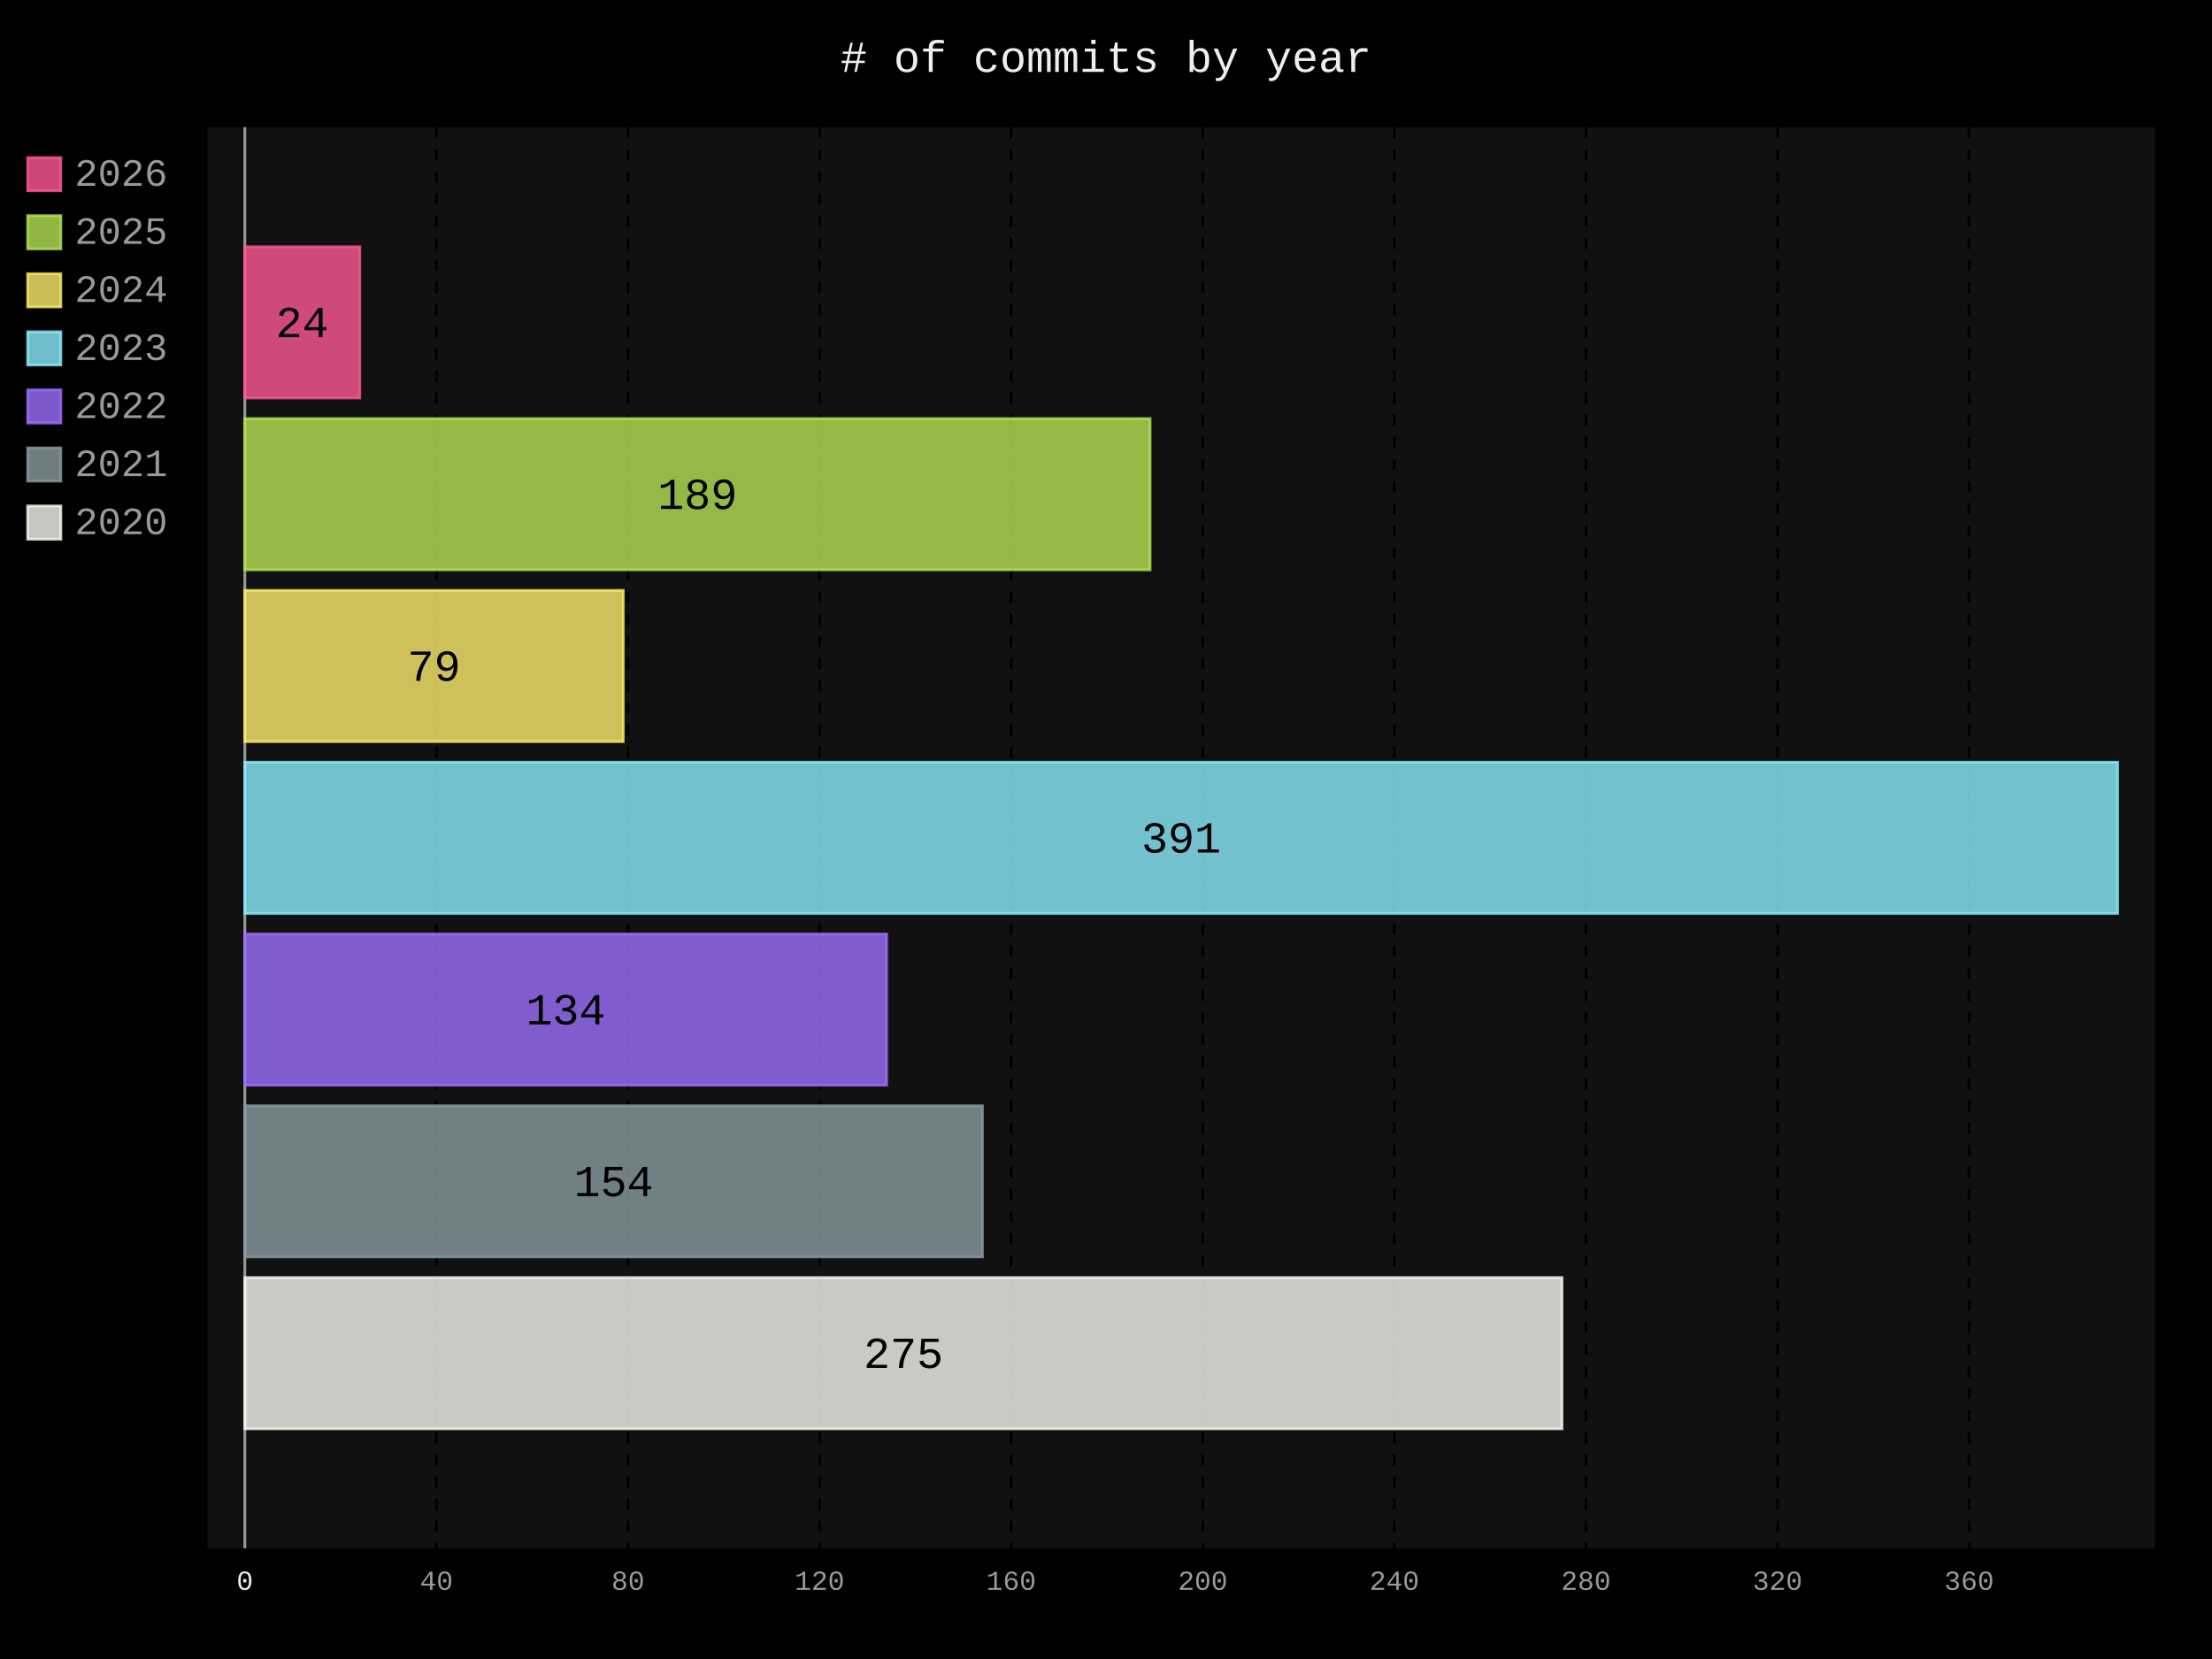
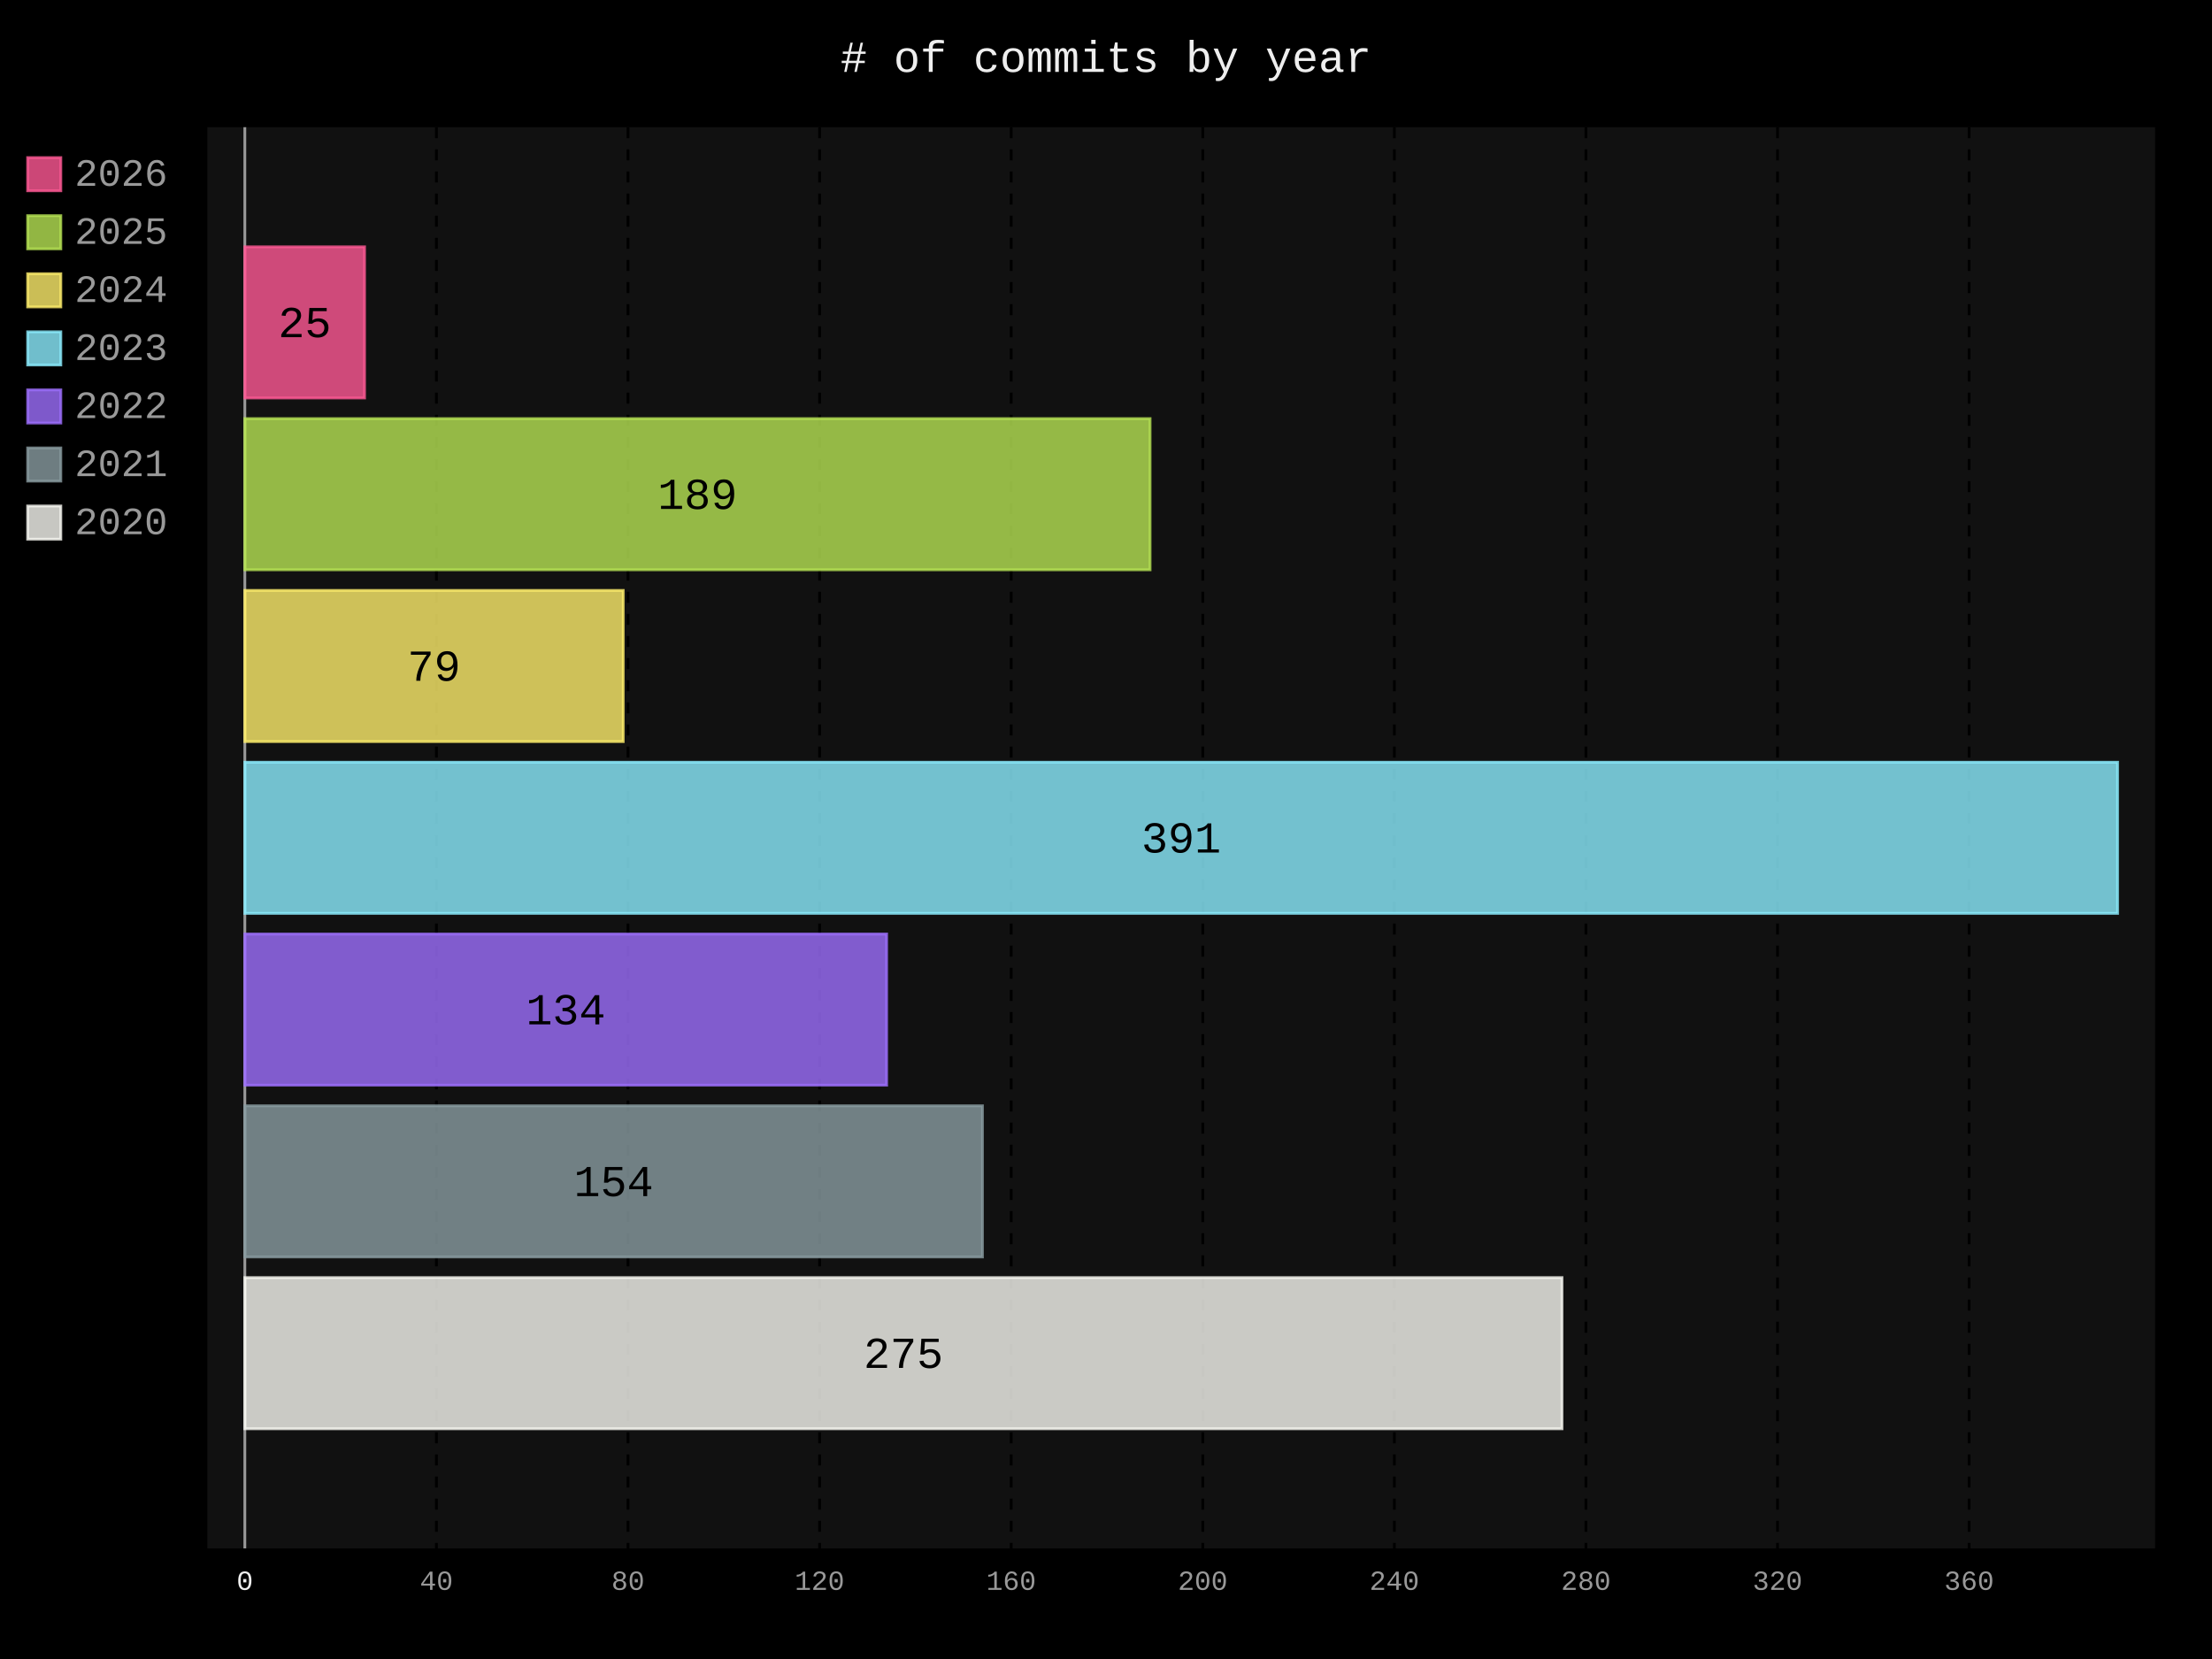
- <svg xmlns="http://www.w3.org/2000/svg" id="chart-78ab733b-2b04-42d1-bb50-eb70b8b181b1" class="pygal-chart" viewBox="0 0 800 600">
+ <svg xmlns="http://www.w3.org/2000/svg" id="chart-fb462fdc-8da7-4b30-b6f3-4ab046b44967" class="pygal-chart" viewBox="0 0 800 600">
  <defs>
-     <style type="text/css">#chart-78ab733b-2b04-42d1-bb50-eb70b8b181b1{-webkit-user-select:none;-webkit-font-smoothing:antialiased;font-family:Consolas,"Liberation Mono",Menlo,Courier,monospace}#chart-78ab733b-2b04-42d1-bb50-eb70b8b181b1 .title{font-family:Consolas,"Liberation Mono",Menlo,Courier,monospace;font-size:16px}#chart-78ab733b-2b04-42d1-bb50-eb70b8b181b1 .legends .legend text{font-family:Consolas,"Liberation Mono",Menlo,Courier,monospace;font-size:14px}#chart-78ab733b-2b04-42d1-bb50-eb70b8b181b1 .axis text{font-family:Consolas,"Liberation Mono",Menlo,Courier,monospace;font-size:10px}#chart-78ab733b-2b04-42d1-bb50-eb70b8b181b1 .axis text.major{font-family:Consolas,"Liberation Mono",Menlo,Courier,monospace;font-size:10px}#chart-78ab733b-2b04-42d1-bb50-eb70b8b181b1 .text-overlay text.value{font-family:Consolas,"Liberation Mono",Menlo,Courier,monospace;font-size:16px}#chart-78ab733b-2b04-42d1-bb50-eb70b8b181b1 .text-overlay text.label{font-family:Consolas,"Liberation Mono",Menlo,Courier,monospace;font-size:10px}#chart-78ab733b-2b04-42d1-bb50-eb70b8b181b1 .tooltip{font-family:Consolas,"Liberation Mono",Menlo,Courier,monospace;font-size:14px}#chart-78ab733b-2b04-42d1-bb50-eb70b8b181b1 text.no_data{font-family:Consolas,"Liberation Mono",Menlo,Courier,monospace;font-size:64px}
- #chart-78ab733b-2b04-42d1-bb50-eb70b8b181b1{background-color:black}#chart-78ab733b-2b04-42d1-bb50-eb70b8b181b1 path,#chart-78ab733b-2b04-42d1-bb50-eb70b8b181b1 line,#chart-78ab733b-2b04-42d1-bb50-eb70b8b181b1 rect,#chart-78ab733b-2b04-42d1-bb50-eb70b8b181b1 circle{-webkit-transition:250ms;-moz-transition:250ms;transition:250ms}#chart-78ab733b-2b04-42d1-bb50-eb70b8b181b1 .graph &gt; .background{fill:black}#chart-78ab733b-2b04-42d1-bb50-eb70b8b181b1 .plot &gt; .background{fill:#111}#chart-78ab733b-2b04-42d1-bb50-eb70b8b181b1 .graph{fill:#999}#chart-78ab733b-2b04-42d1-bb50-eb70b8b181b1 text.no_data{fill:#eee}#chart-78ab733b-2b04-42d1-bb50-eb70b8b181b1 .title{fill:#eee}#chart-78ab733b-2b04-42d1-bb50-eb70b8b181b1 .legends .legend text{fill:#999}#chart-78ab733b-2b04-42d1-bb50-eb70b8b181b1 .legends .legend:hover text{fill:#eee}#chart-78ab733b-2b04-42d1-bb50-eb70b8b181b1 .axis .line{stroke:#eee}#chart-78ab733b-2b04-42d1-bb50-eb70b8b181b1 .axis .guide.line{stroke:#555}#chart-78ab733b-2b04-42d1-bb50-eb70b8b181b1 .axis .major.line{stroke:#999}#chart-78ab733b-2b04-42d1-bb50-eb70b8b181b1 .axis text.major{fill:#eee}#chart-78ab733b-2b04-42d1-bb50-eb70b8b181b1 .axis.y .guides:hover .guide.line,#chart-78ab733b-2b04-42d1-bb50-eb70b8b181b1 .line-graph .axis.x .guides:hover .guide.line,#chart-78ab733b-2b04-42d1-bb50-eb70b8b181b1 .stackedline-graph .axis.x .guides:hover .guide.line,#chart-78ab733b-2b04-42d1-bb50-eb70b8b181b1 .xy-graph .axis.x .guides:hover .guide.line{stroke:#eee}#chart-78ab733b-2b04-42d1-bb50-eb70b8b181b1 .axis .guides:hover text{fill:#eee}#chart-78ab733b-2b04-42d1-bb50-eb70b8b181b1 .reactive{fill-opacity:.8;stroke-opacity:.8;stroke-width:1}#chart-78ab733b-2b04-42d1-bb50-eb70b8b181b1 .ci{stroke:#999}#chart-78ab733b-2b04-42d1-bb50-eb70b8b181b1 .reactive.active,#chart-78ab733b-2b04-42d1-bb50-eb70b8b181b1 .active .reactive{fill-opacity:.4;stroke-opacity:.9;stroke-width:4}#chart-78ab733b-2b04-42d1-bb50-eb70b8b181b1 .ci .reactive.active{stroke-width:1.5}#chart-78ab733b-2b04-42d1-bb50-eb70b8b181b1 .series text{fill:#eee}#chart-78ab733b-2b04-42d1-bb50-eb70b8b181b1 .tooltip rect{fill:#111;stroke:#eee;-webkit-transition:opacity 250ms;-moz-transition:opacity 250ms;transition:opacity 250ms}#chart-78ab733b-2b04-42d1-bb50-eb70b8b181b1 .tooltip .label{fill:#999}#chart-78ab733b-2b04-42d1-bb50-eb70b8b181b1 .tooltip .label{fill:#999}#chart-78ab733b-2b04-42d1-bb50-eb70b8b181b1 .tooltip .legend{font-size:.8em;fill:#555}#chart-78ab733b-2b04-42d1-bb50-eb70b8b181b1 .tooltip .x_label{font-size:.6em;fill:#eee}#chart-78ab733b-2b04-42d1-bb50-eb70b8b181b1 .tooltip .xlink{font-size:.5em;text-decoration:underline}#chart-78ab733b-2b04-42d1-bb50-eb70b8b181b1 .tooltip .value{font-size:1.5em}#chart-78ab733b-2b04-42d1-bb50-eb70b8b181b1 .bound{font-size:.5em}#chart-78ab733b-2b04-42d1-bb50-eb70b8b181b1 .max-value{font-size:.75em;fill:#555}#chart-78ab733b-2b04-42d1-bb50-eb70b8b181b1 .map-element{fill:#111;stroke:#555 !important}#chart-78ab733b-2b04-42d1-bb50-eb70b8b181b1 .map-element .reactive{fill-opacity:inherit;stroke-opacity:inherit}#chart-78ab733b-2b04-42d1-bb50-eb70b8b181b1 .color-0,#chart-78ab733b-2b04-42d1-bb50-eb70b8b181b1 .color-0 a:visited{stroke:#ff5995;fill:#ff5995}#chart-78ab733b-2b04-42d1-bb50-eb70b8b181b1 .color-1,#chart-78ab733b-2b04-42d1-bb50-eb70b8b181b1 .color-1 a:visited{stroke:#b6e354;fill:#b6e354}#chart-78ab733b-2b04-42d1-bb50-eb70b8b181b1 .color-2,#chart-78ab733b-2b04-42d1-bb50-eb70b8b181b1 .color-2 a:visited{stroke:#feed6c;fill:#feed6c}#chart-78ab733b-2b04-42d1-bb50-eb70b8b181b1 .color-3,#chart-78ab733b-2b04-42d1-bb50-eb70b8b181b1 .color-3 a:visited{stroke:#8cedff;fill:#8cedff}#chart-78ab733b-2b04-42d1-bb50-eb70b8b181b1 .color-4,#chart-78ab733b-2b04-42d1-bb50-eb70b8b181b1 .color-4 a:visited{stroke:#9e6ffe;fill:#9e6ffe}#chart-78ab733b-2b04-42d1-bb50-eb70b8b181b1 .color-5,#chart-78ab733b-2b04-42d1-bb50-eb70b8b181b1 .color-5 a:visited{stroke:#899ca1;fill:#899ca1}#chart-78ab733b-2b04-42d1-bb50-eb70b8b181b1 .color-6,#chart-78ab733b-2b04-42d1-bb50-eb70b8b181b1 .color-6 a:visited{stroke:#f8f8f2;fill:#f8f8f2}#chart-78ab733b-2b04-42d1-bb50-eb70b8b181b1 .text-overlay .color-0 text{fill:black}#chart-78ab733b-2b04-42d1-bb50-eb70b8b181b1 .text-overlay .color-1 text{fill:black}#chart-78ab733b-2b04-42d1-bb50-eb70b8b181b1 .text-overlay .color-2 text{fill:black}#chart-78ab733b-2b04-42d1-bb50-eb70b8b181b1 .text-overlay .color-3 text{fill:black}#chart-78ab733b-2b04-42d1-bb50-eb70b8b181b1 .text-overlay .color-4 text{fill:black}#chart-78ab733b-2b04-42d1-bb50-eb70b8b181b1 .text-overlay .color-5 text{fill:black}#chart-78ab733b-2b04-42d1-bb50-eb70b8b181b1 .text-overlay .color-6 text{fill:black}
- #chart-78ab733b-2b04-42d1-bb50-eb70b8b181b1 text.no_data{text-anchor:middle}#chart-78ab733b-2b04-42d1-bb50-eb70b8b181b1 .guide.line{fill:none}#chart-78ab733b-2b04-42d1-bb50-eb70b8b181b1 .centered{text-anchor:middle}#chart-78ab733b-2b04-42d1-bb50-eb70b8b181b1 .title{text-anchor:middle}#chart-78ab733b-2b04-42d1-bb50-eb70b8b181b1 .legends .legend text{fill-opacity:1}#chart-78ab733b-2b04-42d1-bb50-eb70b8b181b1 .axis.x text{text-anchor:middle}#chart-78ab733b-2b04-42d1-bb50-eb70b8b181b1 .axis.x:not(.web) text[transform]{text-anchor:start}#chart-78ab733b-2b04-42d1-bb50-eb70b8b181b1 .axis.x:not(.web) text[transform].backwards{text-anchor:end}#chart-78ab733b-2b04-42d1-bb50-eb70b8b181b1 .axis.y text{text-anchor:end}#chart-78ab733b-2b04-42d1-bb50-eb70b8b181b1 .axis.y text[transform].backwards{text-anchor:start}#chart-78ab733b-2b04-42d1-bb50-eb70b8b181b1 .axis.y2 text{text-anchor:start}#chart-78ab733b-2b04-42d1-bb50-eb70b8b181b1 .axis.y2 text[transform].backwards{text-anchor:end}#chart-78ab733b-2b04-42d1-bb50-eb70b8b181b1 .axis .guide.line{stroke-dasharray:4,4;stroke:black}#chart-78ab733b-2b04-42d1-bb50-eb70b8b181b1 .axis .major.guide.line{stroke-dasharray:6,6;stroke:black}#chart-78ab733b-2b04-42d1-bb50-eb70b8b181b1 .horizontal .axis.y .guide.line,#chart-78ab733b-2b04-42d1-bb50-eb70b8b181b1 .horizontal .axis.y2 .guide.line,#chart-78ab733b-2b04-42d1-bb50-eb70b8b181b1 .vertical .axis.x .guide.line{opacity:0}#chart-78ab733b-2b04-42d1-bb50-eb70b8b181b1 .horizontal .axis.always_show .guide.line,#chart-78ab733b-2b04-42d1-bb50-eb70b8b181b1 .vertical .axis.always_show .guide.line{opacity:1 !important}#chart-78ab733b-2b04-42d1-bb50-eb70b8b181b1 .axis.y .guides:hover .guide.line,#chart-78ab733b-2b04-42d1-bb50-eb70b8b181b1 .axis.y2 .guides:hover .guide.line,#chart-78ab733b-2b04-42d1-bb50-eb70b8b181b1 .axis.x .guides:hover .guide.line{opacity:1}#chart-78ab733b-2b04-42d1-bb50-eb70b8b181b1 .axis .guides:hover text{opacity:1}#chart-78ab733b-2b04-42d1-bb50-eb70b8b181b1 .nofill{fill:none}#chart-78ab733b-2b04-42d1-bb50-eb70b8b181b1 .subtle-fill{fill-opacity:.2}#chart-78ab733b-2b04-42d1-bb50-eb70b8b181b1 .dot{stroke-width:1px;fill-opacity:1;stroke-opacity:1}#chart-78ab733b-2b04-42d1-bb50-eb70b8b181b1 .dot.active{stroke-width:5px}#chart-78ab733b-2b04-42d1-bb50-eb70b8b181b1 .dot.negative{fill:transparent}#chart-78ab733b-2b04-42d1-bb50-eb70b8b181b1 text,#chart-78ab733b-2b04-42d1-bb50-eb70b8b181b1 tspan{stroke:none !important}#chart-78ab733b-2b04-42d1-bb50-eb70b8b181b1 .series text.active{opacity:1}#chart-78ab733b-2b04-42d1-bb50-eb70b8b181b1 .tooltip rect{fill-opacity:.95;stroke-width:.5}#chart-78ab733b-2b04-42d1-bb50-eb70b8b181b1 .tooltip text{fill-opacity:1}#chart-78ab733b-2b04-42d1-bb50-eb70b8b181b1 .showable{visibility:hidden}#chart-78ab733b-2b04-42d1-bb50-eb70b8b181b1 .showable.shown{visibility:visible}#chart-78ab733b-2b04-42d1-bb50-eb70b8b181b1 .gauge-background{fill:rgba(229,229,229,1);stroke:none}#chart-78ab733b-2b04-42d1-bb50-eb70b8b181b1 .bg-lines{stroke:black;stroke-width:2px}</style>
+     <style type="text/css">#chart-fb462fdc-8da7-4b30-b6f3-4ab046b44967{-webkit-user-select:none;-webkit-font-smoothing:antialiased;font-family:Consolas,"Liberation Mono",Menlo,Courier,monospace}#chart-fb462fdc-8da7-4b30-b6f3-4ab046b44967 .title{font-family:Consolas,"Liberation Mono",Menlo,Courier,monospace;font-size:16px}#chart-fb462fdc-8da7-4b30-b6f3-4ab046b44967 .legends .legend text{font-family:Consolas,"Liberation Mono",Menlo,Courier,monospace;font-size:14px}#chart-fb462fdc-8da7-4b30-b6f3-4ab046b44967 .axis text{font-family:Consolas,"Liberation Mono",Menlo,Courier,monospace;font-size:10px}#chart-fb462fdc-8da7-4b30-b6f3-4ab046b44967 .axis text.major{font-family:Consolas,"Liberation Mono",Menlo,Courier,monospace;font-size:10px}#chart-fb462fdc-8da7-4b30-b6f3-4ab046b44967 .text-overlay text.value{font-family:Consolas,"Liberation Mono",Menlo,Courier,monospace;font-size:16px}#chart-fb462fdc-8da7-4b30-b6f3-4ab046b44967 .text-overlay text.label{font-family:Consolas,"Liberation Mono",Menlo,Courier,monospace;font-size:10px}#chart-fb462fdc-8da7-4b30-b6f3-4ab046b44967 .tooltip{font-family:Consolas,"Liberation Mono",Menlo,Courier,monospace;font-size:14px}#chart-fb462fdc-8da7-4b30-b6f3-4ab046b44967 text.no_data{font-family:Consolas,"Liberation Mono",Menlo,Courier,monospace;font-size:64px}
+ #chart-fb462fdc-8da7-4b30-b6f3-4ab046b44967{background-color:black}#chart-fb462fdc-8da7-4b30-b6f3-4ab046b44967 path,#chart-fb462fdc-8da7-4b30-b6f3-4ab046b44967 line,#chart-fb462fdc-8da7-4b30-b6f3-4ab046b44967 rect,#chart-fb462fdc-8da7-4b30-b6f3-4ab046b44967 circle{-webkit-transition:250ms;-moz-transition:250ms;transition:250ms}#chart-fb462fdc-8da7-4b30-b6f3-4ab046b44967 .graph &gt; .background{fill:black}#chart-fb462fdc-8da7-4b30-b6f3-4ab046b44967 .plot &gt; .background{fill:#111}#chart-fb462fdc-8da7-4b30-b6f3-4ab046b44967 .graph{fill:#999}#chart-fb462fdc-8da7-4b30-b6f3-4ab046b44967 text.no_data{fill:#eee}#chart-fb462fdc-8da7-4b30-b6f3-4ab046b44967 .title{fill:#eee}#chart-fb462fdc-8da7-4b30-b6f3-4ab046b44967 .legends .legend text{fill:#999}#chart-fb462fdc-8da7-4b30-b6f3-4ab046b44967 .legends .legend:hover text{fill:#eee}#chart-fb462fdc-8da7-4b30-b6f3-4ab046b44967 .axis .line{stroke:#eee}#chart-fb462fdc-8da7-4b30-b6f3-4ab046b44967 .axis .guide.line{stroke:#555}#chart-fb462fdc-8da7-4b30-b6f3-4ab046b44967 .axis .major.line{stroke:#999}#chart-fb462fdc-8da7-4b30-b6f3-4ab046b44967 .axis text.major{fill:#eee}#chart-fb462fdc-8da7-4b30-b6f3-4ab046b44967 .axis.y .guides:hover .guide.line,#chart-fb462fdc-8da7-4b30-b6f3-4ab046b44967 .line-graph .axis.x .guides:hover .guide.line,#chart-fb462fdc-8da7-4b30-b6f3-4ab046b44967 .stackedline-graph .axis.x .guides:hover .guide.line,#chart-fb462fdc-8da7-4b30-b6f3-4ab046b44967 .xy-graph .axis.x .guides:hover .guide.line{stroke:#eee}#chart-fb462fdc-8da7-4b30-b6f3-4ab046b44967 .axis .guides:hover text{fill:#eee}#chart-fb462fdc-8da7-4b30-b6f3-4ab046b44967 .reactive{fill-opacity:.8;stroke-opacity:.8;stroke-width:1}#chart-fb462fdc-8da7-4b30-b6f3-4ab046b44967 .ci{stroke:#999}#chart-fb462fdc-8da7-4b30-b6f3-4ab046b44967 .reactive.active,#chart-fb462fdc-8da7-4b30-b6f3-4ab046b44967 .active .reactive{fill-opacity:.4;stroke-opacity:.9;stroke-width:4}#chart-fb462fdc-8da7-4b30-b6f3-4ab046b44967 .ci .reactive.active{stroke-width:1.5}#chart-fb462fdc-8da7-4b30-b6f3-4ab046b44967 .series text{fill:#eee}#chart-fb462fdc-8da7-4b30-b6f3-4ab046b44967 .tooltip rect{fill:#111;stroke:#eee;-webkit-transition:opacity 250ms;-moz-transition:opacity 250ms;transition:opacity 250ms}#chart-fb462fdc-8da7-4b30-b6f3-4ab046b44967 .tooltip .label{fill:#999}#chart-fb462fdc-8da7-4b30-b6f3-4ab046b44967 .tooltip .label{fill:#999}#chart-fb462fdc-8da7-4b30-b6f3-4ab046b44967 .tooltip .legend{font-size:.8em;fill:#555}#chart-fb462fdc-8da7-4b30-b6f3-4ab046b44967 .tooltip .x_label{font-size:.6em;fill:#eee}#chart-fb462fdc-8da7-4b30-b6f3-4ab046b44967 .tooltip .xlink{font-size:.5em;text-decoration:underline}#chart-fb462fdc-8da7-4b30-b6f3-4ab046b44967 .tooltip .value{font-size:1.5em}#chart-fb462fdc-8da7-4b30-b6f3-4ab046b44967 .bound{font-size:.5em}#chart-fb462fdc-8da7-4b30-b6f3-4ab046b44967 .max-value{font-size:.75em;fill:#555}#chart-fb462fdc-8da7-4b30-b6f3-4ab046b44967 .map-element{fill:#111;stroke:#555 !important}#chart-fb462fdc-8da7-4b30-b6f3-4ab046b44967 .map-element .reactive{fill-opacity:inherit;stroke-opacity:inherit}#chart-fb462fdc-8da7-4b30-b6f3-4ab046b44967 .color-0,#chart-fb462fdc-8da7-4b30-b6f3-4ab046b44967 .color-0 a:visited{stroke:#ff5995;fill:#ff5995}#chart-fb462fdc-8da7-4b30-b6f3-4ab046b44967 .color-1,#chart-fb462fdc-8da7-4b30-b6f3-4ab046b44967 .color-1 a:visited{stroke:#b6e354;fill:#b6e354}#chart-fb462fdc-8da7-4b30-b6f3-4ab046b44967 .color-2,#chart-fb462fdc-8da7-4b30-b6f3-4ab046b44967 .color-2 a:visited{stroke:#feed6c;fill:#feed6c}#chart-fb462fdc-8da7-4b30-b6f3-4ab046b44967 .color-3,#chart-fb462fdc-8da7-4b30-b6f3-4ab046b44967 .color-3 a:visited{stroke:#8cedff;fill:#8cedff}#chart-fb462fdc-8da7-4b30-b6f3-4ab046b44967 .color-4,#chart-fb462fdc-8da7-4b30-b6f3-4ab046b44967 .color-4 a:visited{stroke:#9e6ffe;fill:#9e6ffe}#chart-fb462fdc-8da7-4b30-b6f3-4ab046b44967 .color-5,#chart-fb462fdc-8da7-4b30-b6f3-4ab046b44967 .color-5 a:visited{stroke:#899ca1;fill:#899ca1}#chart-fb462fdc-8da7-4b30-b6f3-4ab046b44967 .color-6,#chart-fb462fdc-8da7-4b30-b6f3-4ab046b44967 .color-6 a:visited{stroke:#f8f8f2;fill:#f8f8f2}#chart-fb462fdc-8da7-4b30-b6f3-4ab046b44967 .text-overlay .color-0 text{fill:black}#chart-fb462fdc-8da7-4b30-b6f3-4ab046b44967 .text-overlay .color-1 text{fill:black}#chart-fb462fdc-8da7-4b30-b6f3-4ab046b44967 .text-overlay .color-2 text{fill:black}#chart-fb462fdc-8da7-4b30-b6f3-4ab046b44967 .text-overlay .color-3 text{fill:black}#chart-fb462fdc-8da7-4b30-b6f3-4ab046b44967 .text-overlay .color-4 text{fill:black}#chart-fb462fdc-8da7-4b30-b6f3-4ab046b44967 .text-overlay .color-5 text{fill:black}#chart-fb462fdc-8da7-4b30-b6f3-4ab046b44967 .text-overlay .color-6 text{fill:black}
+ #chart-fb462fdc-8da7-4b30-b6f3-4ab046b44967 text.no_data{text-anchor:middle}#chart-fb462fdc-8da7-4b30-b6f3-4ab046b44967 .guide.line{fill:none}#chart-fb462fdc-8da7-4b30-b6f3-4ab046b44967 .centered{text-anchor:middle}#chart-fb462fdc-8da7-4b30-b6f3-4ab046b44967 .title{text-anchor:middle}#chart-fb462fdc-8da7-4b30-b6f3-4ab046b44967 .legends .legend text{fill-opacity:1}#chart-fb462fdc-8da7-4b30-b6f3-4ab046b44967 .axis.x text{text-anchor:middle}#chart-fb462fdc-8da7-4b30-b6f3-4ab046b44967 .axis.x:not(.web) text[transform]{text-anchor:start}#chart-fb462fdc-8da7-4b30-b6f3-4ab046b44967 .axis.x:not(.web) text[transform].backwards{text-anchor:end}#chart-fb462fdc-8da7-4b30-b6f3-4ab046b44967 .axis.y text{text-anchor:end}#chart-fb462fdc-8da7-4b30-b6f3-4ab046b44967 .axis.y text[transform].backwards{text-anchor:start}#chart-fb462fdc-8da7-4b30-b6f3-4ab046b44967 .axis.y2 text{text-anchor:start}#chart-fb462fdc-8da7-4b30-b6f3-4ab046b44967 .axis.y2 text[transform].backwards{text-anchor:end}#chart-fb462fdc-8da7-4b30-b6f3-4ab046b44967 .axis .guide.line{stroke-dasharray:4,4;stroke:black}#chart-fb462fdc-8da7-4b30-b6f3-4ab046b44967 .axis .major.guide.line{stroke-dasharray:6,6;stroke:black}#chart-fb462fdc-8da7-4b30-b6f3-4ab046b44967 .horizontal .axis.y .guide.line,#chart-fb462fdc-8da7-4b30-b6f3-4ab046b44967 .horizontal .axis.y2 .guide.line,#chart-fb462fdc-8da7-4b30-b6f3-4ab046b44967 .vertical .axis.x .guide.line{opacity:0}#chart-fb462fdc-8da7-4b30-b6f3-4ab046b44967 .horizontal .axis.always_show .guide.line,#chart-fb462fdc-8da7-4b30-b6f3-4ab046b44967 .vertical .axis.always_show .guide.line{opacity:1 !important}#chart-fb462fdc-8da7-4b30-b6f3-4ab046b44967 .axis.y .guides:hover .guide.line,#chart-fb462fdc-8da7-4b30-b6f3-4ab046b44967 .axis.y2 .guides:hover .guide.line,#chart-fb462fdc-8da7-4b30-b6f3-4ab046b44967 .axis.x .guides:hover .guide.line{opacity:1}#chart-fb462fdc-8da7-4b30-b6f3-4ab046b44967 .axis .guides:hover text{opacity:1}#chart-fb462fdc-8da7-4b30-b6f3-4ab046b44967 .nofill{fill:none}#chart-fb462fdc-8da7-4b30-b6f3-4ab046b44967 .subtle-fill{fill-opacity:.2}#chart-fb462fdc-8da7-4b30-b6f3-4ab046b44967 .dot{stroke-width:1px;fill-opacity:1;stroke-opacity:1}#chart-fb462fdc-8da7-4b30-b6f3-4ab046b44967 .dot.active{stroke-width:5px}#chart-fb462fdc-8da7-4b30-b6f3-4ab046b44967 .dot.negative{fill:transparent}#chart-fb462fdc-8da7-4b30-b6f3-4ab046b44967 text,#chart-fb462fdc-8da7-4b30-b6f3-4ab046b44967 tspan{stroke:none !important}#chart-fb462fdc-8da7-4b30-b6f3-4ab046b44967 .series text.active{opacity:1}#chart-fb462fdc-8da7-4b30-b6f3-4ab046b44967 .tooltip rect{fill-opacity:.95;stroke-width:.5}#chart-fb462fdc-8da7-4b30-b6f3-4ab046b44967 .tooltip text{fill-opacity:1}#chart-fb462fdc-8da7-4b30-b6f3-4ab046b44967 .showable{visibility:hidden}#chart-fb462fdc-8da7-4b30-b6f3-4ab046b44967 .showable.shown{visibility:visible}#chart-fb462fdc-8da7-4b30-b6f3-4ab046b44967 .gauge-background{fill:rgba(229,229,229,1);stroke:none}#chart-fb462fdc-8da7-4b30-b6f3-4ab046b44967 .bg-lines{stroke:black;stroke-width:2px}</style>
  </defs>
  <g class="graph horizontalbar-graph horizontal">
    <rect x="0" y="0" width="800" height="600" class="background" />
    <g transform="translate(75, 46)" class="plot">
      <rect x="0" y="0" width="704.4" height="514" class="background" />
      <g class="axis x always_show">
        <g class="guides">
          <path d="M13.546 0 v514" class="axis major line" />
          <text x="13.546" y="529.0" class="major">0</text>
        </g>
        <g class="guides">
          <path d="M82.836 0 v514" class="guide line" />
          <text x="82.836" y="529.0" class="">40</text>
        </g>
        <g class="guides">
          <path d="M152.126 0 v514" class="guide line" />
          <text x="152.126" y="529.0" class="">80</text>
        </g>
        <g class="guides">
          <path d="M221.416 0 v514" class="guide line" />
          <text x="221.416" y="529.0" class="">120</text>
        </g>
        <g class="guides">
          <path d="M290.705 0 v514" class="guide line" />
          <text x="290.705" y="529.0" class="">160</text>
        </g>
        <g class="guides">
          <path d="M359.995 0 v514" class="guide line" />
          <text x="359.995" y="529.0" class="">200</text>
        </g>
        <g class="guides">
          <path d="M429.285 0 v514" class="guide line" />
          <text x="429.285" y="529.0" class="">240</text>
        </g>
        <g class="guides">
          <path d="M498.575 0 v514" class="guide line" />
          <text x="498.575" y="529.0" class="">280</text>
        </g>
        <g class="guides">
          <path d="M567.864 0 v514" class="guide line" />
          <text x="567.864" y="529.0" class="">320</text>
        </g>
        <g class="guides">
          <path d="M637.154 0 v514" class="guide line" />
          <text x="637.154" y="529.0" class="">360</text>
        </g>
      </g>
      <g class="series serie-6 color-6">
        <g class="bars">
          <g class="bar">
            <rect x="13.546" y="416.058" rx="0" ry="0" width="476.367" height="54.676" class="rect reactive tooltip-trigger" />
          </g>
        </g>
      </g>
      <g class="series serie-5 color-5">
        <g class="bars">
          <g class="bar">
            <rect x="13.546" y="353.926" rx="0" ry="0" width="266.766" height="54.676" class="rect reactive tooltip-trigger" />
          </g>
        </g>
      </g>
      <g class="series serie-4 color-4">
        <g class="bars">
          <g class="bar">
            <rect x="13.546" y="291.794" rx="0" ry="0" width="232.121" height="54.676" class="rect reactive tooltip-trigger" />
          </g>
        </g>
      </g>
      <g class="series serie-3 color-3">
        <g class="bars">
          <g class="bar">
            <rect x="13.546" y="229.662" rx="0" ry="0" width="677.308" height="54.676" class="rect reactive tooltip-trigger" />
          </g>
        </g>
      </g>
      <g class="series serie-2 color-2">
        <g class="bars">
          <g class="bar">
            <rect x="13.546" y="167.53" rx="0" ry="0" width="136.847" height="54.676" class="rect reactive tooltip-trigger" />
          </g>
        </g>
      </g>
      <g class="series serie-1 color-1">
        <g class="bars">
          <g class="bar">
            <rect x="13.546" y="105.398" rx="0" ry="0" width="327.394" height="54.676" class="rect reactive tooltip-trigger" />
          </g>
        </g>
      </g>
      <g class="series serie-0 color-0">
        <g class="bars">
          <g class="bar">
-             <rect x="13.546" y="43.266" rx="0" ry="0" width="41.574" height="54.676" class="rect reactive tooltip-trigger" />
+             <rect x="13.546" y="43.266" rx="0" ry="0" width="43.306" height="54.676" class="rect reactive tooltip-trigger" />
          </g>
        </g>
      </g>
    </g>
    <g class="titles">
      <text x="400.0" y="26" class="title plot_title"># of commits by year</text>
    </g>
    <g transform="translate(75, 46)" class="plot overlay">
      <g class="series serie-6 color-6" />
      <g class="series serie-5 color-5" />
      <g class="series serie-4 color-4" />
      <g class="series serie-3 color-3" />
      <g class="series serie-2 color-2" />
      <g class="series serie-1 color-1" />
      <g class="series serie-0 color-0" />
    </g>
    <g transform="translate(75, 46)" class="plot text-overlay">
      <g class="series serie-6 color-6">
        <text text-anchor="middle" x="251.73" y="448.729" class="value">275</text>
      </g>
      <g class="series serie-5 color-5">
        <text text-anchor="middle" x="146.929" y="386.597" class="value">154</text>
      </g>
      <g class="series serie-4 color-4">
        <text text-anchor="middle" x="129.607" y="324.465" class="value">134</text>
      </g>
      <g class="series serie-3 color-3">
        <text text-anchor="middle" x="352.2" y="262.333" class="value">391</text>
      </g>
      <g class="series serie-2 color-2">
        <text text-anchor="middle" x="81.97" y="200.201" class="value">79</text>
      </g>
      <g class="series serie-1 color-1">
        <text text-anchor="middle" x="177.243" y="138.07" class="value">189</text>
      </g>
      <g class="series serie-0 color-0">
-         <text text-anchor="middle" x="34.333" y="75.938" class="value">24</text>
+         <text text-anchor="middle" x="35.199" y="75.938" class="value">25</text>
      </g>
    </g>
    <g transform="translate(75, 46)" class="plot tooltip-overlay">
      <g transform="translate(0 0)" style="opacity: 0" class="tooltip">
        <rect rx="0" ry="0" width="0" height="0" class="tooltip-box" />
        <g class="text" />
      </g>
    </g>
    <g transform="translate(10, 56)" class="legends">
      <g id="activate-serie-0" class="legend reactive activate-serie">
        <rect x="0.0" y="1.0" width="12" height="12" class="color-0 reactive" />
        <text x="17.0" y="11.2">2026</text>
      </g>
      <g id="activate-serie-1" class="legend reactive activate-serie">
        <rect x="0.0" y="22.0" width="12" height="12" class="color-1 reactive" />
        <text x="17.0" y="32.2">2025</text>
      </g>
      <g id="activate-serie-2" class="legend reactive activate-serie">
        <rect x="0.0" y="43.0" width="12" height="12" class="color-2 reactive" />
        <text x="17.0" y="53.2">2024</text>
      </g>
      <g id="activate-serie-3" class="legend reactive activate-serie">
        <rect x="0.0" y="64.0" width="12" height="12" class="color-3 reactive" />
        <text x="17.0" y="74.2">2023</text>
      </g>
      <g id="activate-serie-4" class="legend reactive activate-serie">
        <rect x="0.0" y="85.0" width="12" height="12" class="color-4 reactive" />
        <text x="17.0" y="95.2">2022</text>
      </g>
      <g id="activate-serie-5" class="legend reactive activate-serie">
        <rect x="0.0" y="106.0" width="12" height="12" class="color-5 reactive" />
        <text x="17.0" y="116.2">2021</text>
      </g>
      <g id="activate-serie-6" class="legend reactive activate-serie">
        <rect x="0.0" y="127.0" width="12" height="12" class="color-6 reactive" />
        <text x="17.0" y="137.2">2020</text>
      </g>
    </g>
    <g transform="translate(790, 56)" class="legends" />
  </g>
</svg>
